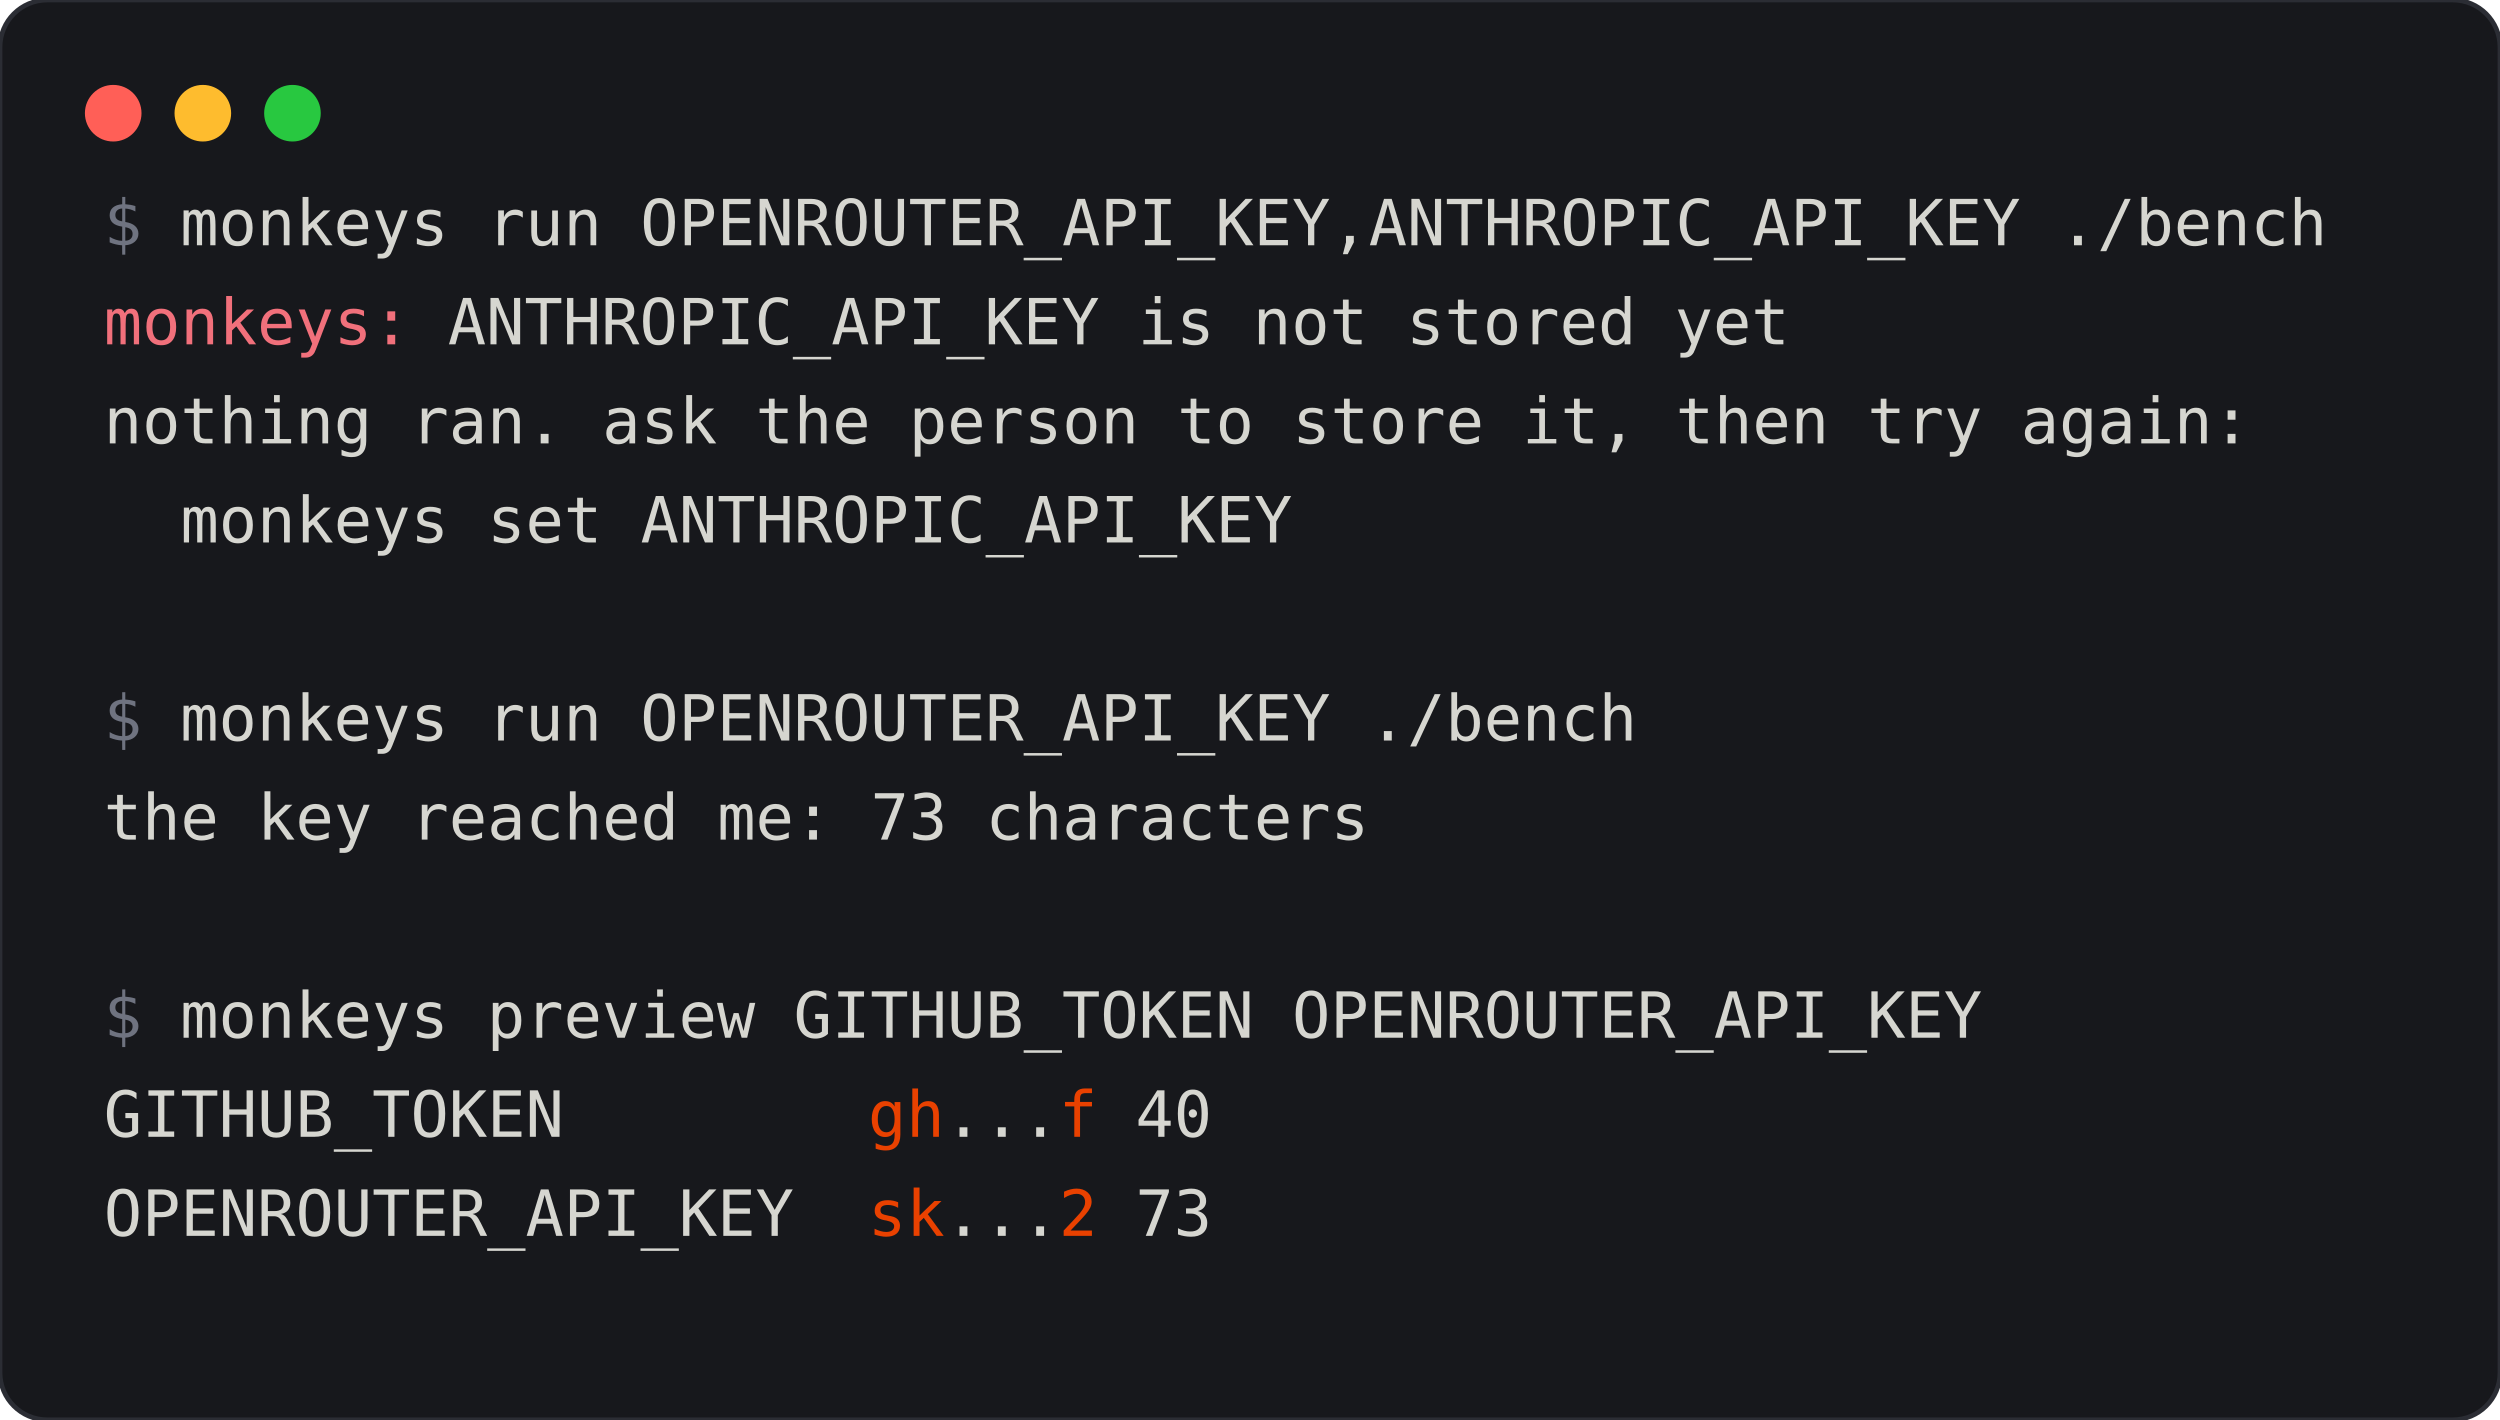
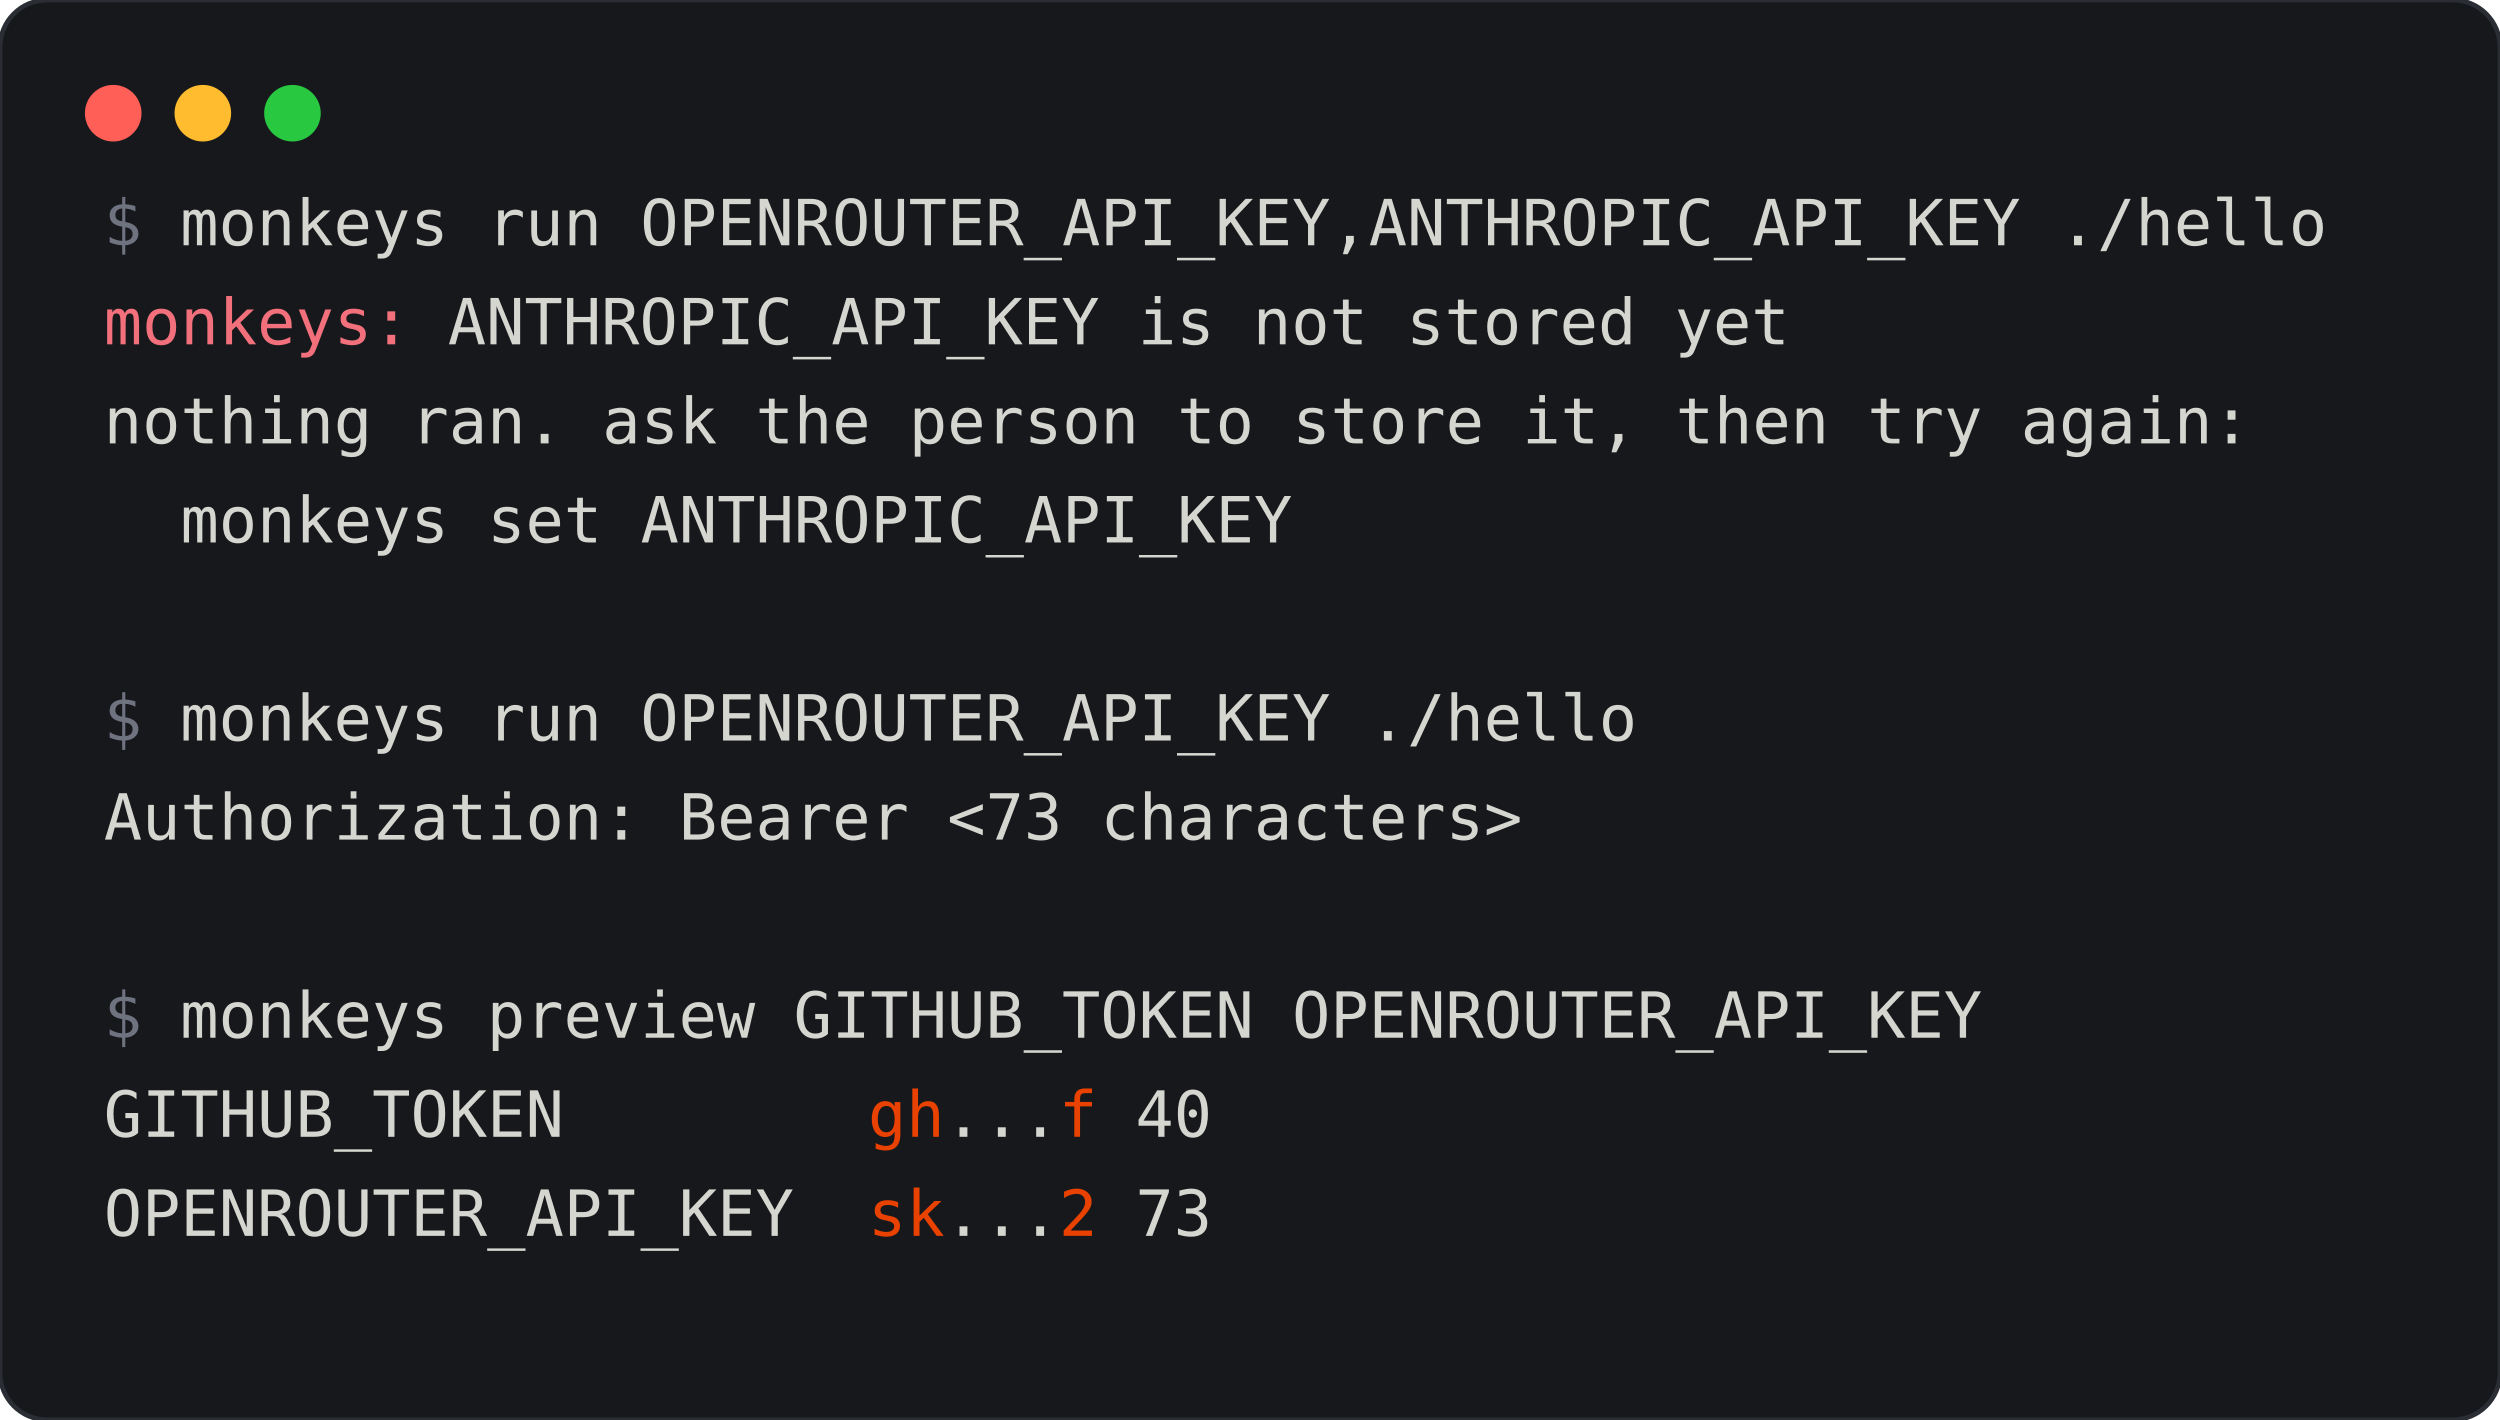
<svg xmlns="http://www.w3.org/2000/svg" viewBox="0 0 530 301" width="530" height="301" font-family="ui-monospace, SFMono-Regular, Menlo, Consolas, monospace" font-size="13.5">
  <rect width="530" height="301" rx="10" fill="#17181c" stroke="#2b2d34" />
  <circle cx="24" cy="24" r="6" fill="#ff5f57" />
  <circle cx="43" cy="24" r="6" fill="#febc2e" />
  <circle cx="62" cy="24" r="6" fill="#28c840" />
  <text x="22" y="52" fill="#d6d6d0" xml:space="preserve">
    <tspan x="22.0" fill="#6f7380">$ </tspan>
-     <tspan x="38.2">monkeys run OPENROUTER_API_KEY,ANTHROPIC_API_KEY ./bench</tspan>
+     <tspan x="38.2">monkeys run OPENROUTER_API_KEY,ANTHROPIC_API_KEY ./hello</tspan>
  </text>
  <text x="22" y="73" fill="#d6d6d0" xml:space="preserve">
    <tspan x="22.0" fill="#f1707b">monkeys:</tspan>
    <tspan x="86.8"> ANTHROPIC_API_KEY is not stored yet</tspan>
  </text>
  <text x="22" y="94" fill="#d6d6d0" xml:space="preserve">
    <tspan x="22.0">nothing ran. ask the person to store it, then try again:</tspan>
  </text>
  <text x="22" y="115" fill="#d6d6d0" xml:space="preserve">
    <tspan x="22.0">  monkeys set ANTHROPIC_API_KEY</tspan>
  </text>
  <text x="22" y="157" fill="#d6d6d0" xml:space="preserve">
    <tspan x="22.0" fill="#6f7380">$ </tspan>
-     <tspan x="38.2">monkeys run OPENROUTER_API_KEY ./bench</tspan>
+     <tspan x="38.2">monkeys run OPENROUTER_API_KEY ./hello</tspan>
  </text>
  <text x="22" y="178" fill="#d6d6d0" xml:space="preserve">
-     <tspan x="22.0">the key reached me: 73 characters</tspan>
+     <tspan x="22.0">Authorization: Bearer &lt;73 characters&gt;</tspan>
  </text>
  <text x="22" y="220" fill="#d6d6d0" xml:space="preserve">
    <tspan x="22.0" fill="#6f7380">$ </tspan>
    <tspan x="38.2">monkeys preview GITHUB_TOKEN OPENROUTER_API_KEY</tspan>
  </text>
  <text x="22" y="241" fill="#d6d6d0" xml:space="preserve">
    <tspan x="22.0">GITHUB_TOKEN        </tspan>
    <tspan x="184.0" fill="#e94100">gh</tspan>
    <tspan x="200.2" opacity="0.55">...</tspan>
    <tspan x="224.5" fill="#e94100">f</tspan>
    <tspan x="232.6"> </tspan>
    <tspan x="240.7" opacity="0.55">40</tspan>
  </text>
  <text x="22" y="262" fill="#d6d6d0" xml:space="preserve">
    <tspan x="22.0">OPENROUTER_API_KEY  </tspan>
    <tspan x="184.0" fill="#e94100">sk</tspan>
    <tspan x="200.2" opacity="0.55">...</tspan>
    <tspan x="224.5" fill="#e94100">2</tspan>
    <tspan x="232.6"> </tspan>
    <tspan x="240.7" opacity="0.55">73</tspan>
  </text>
</svg>
